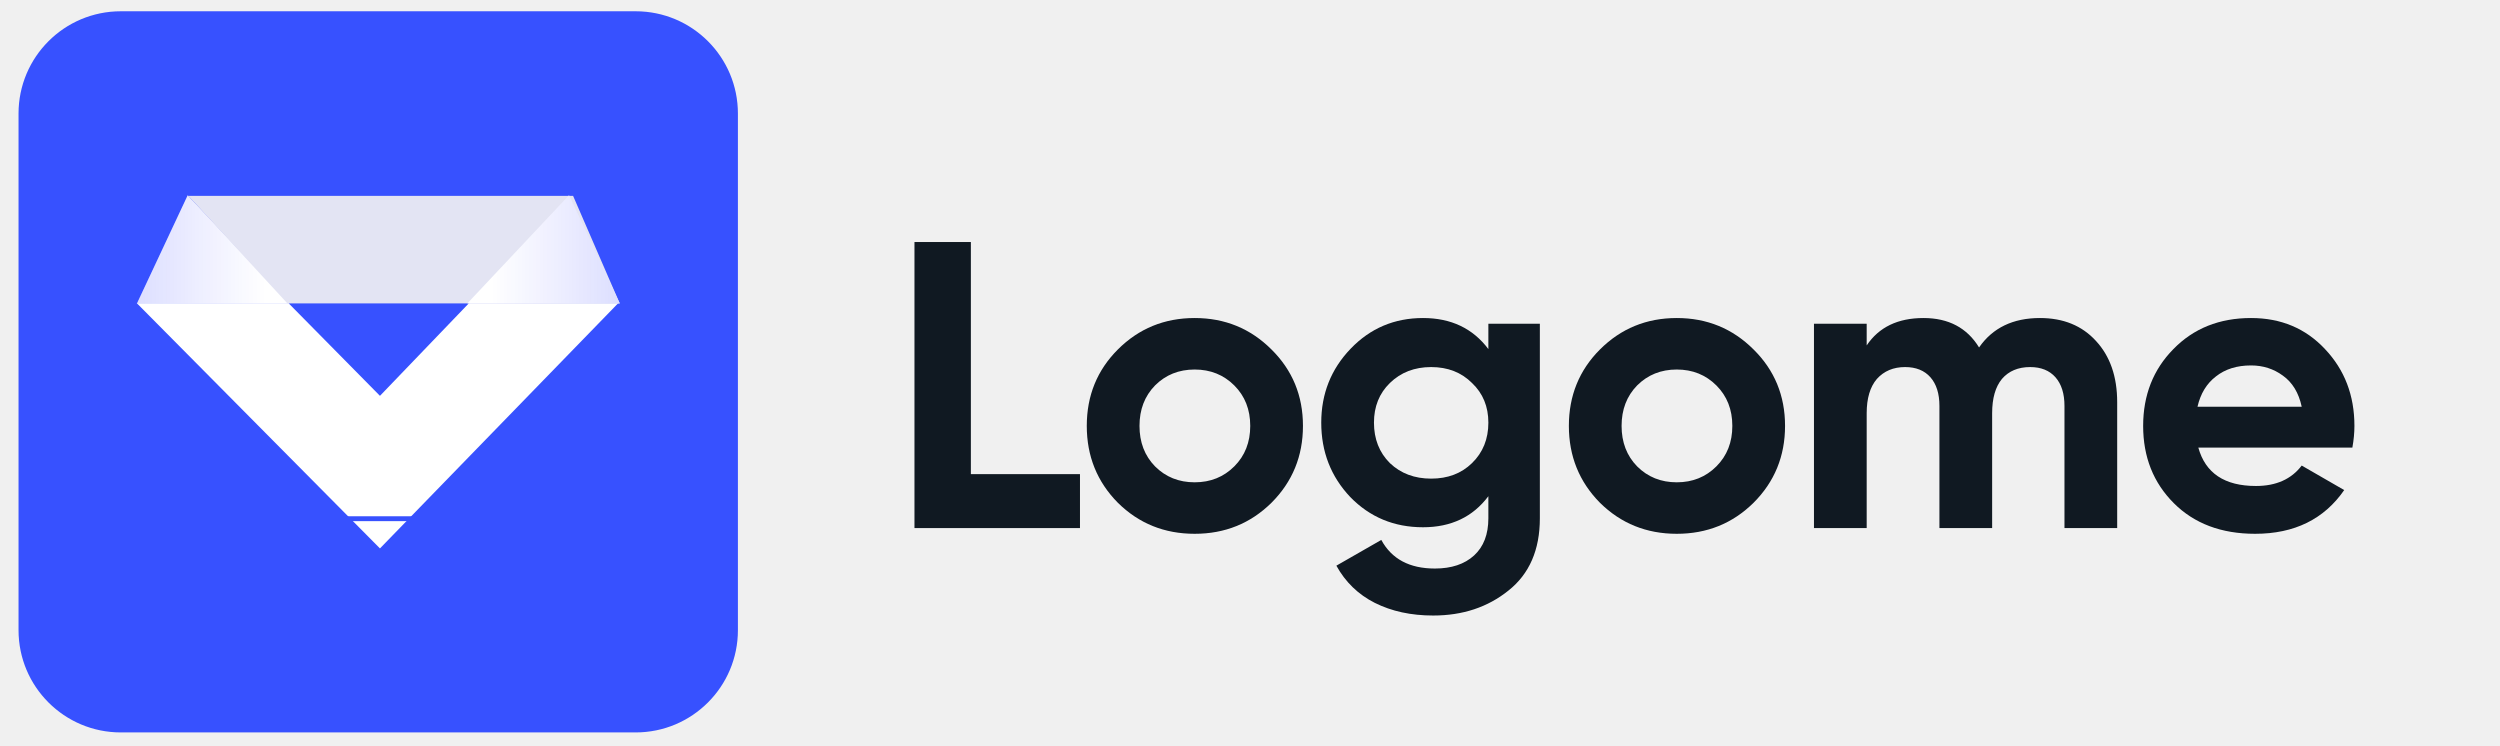
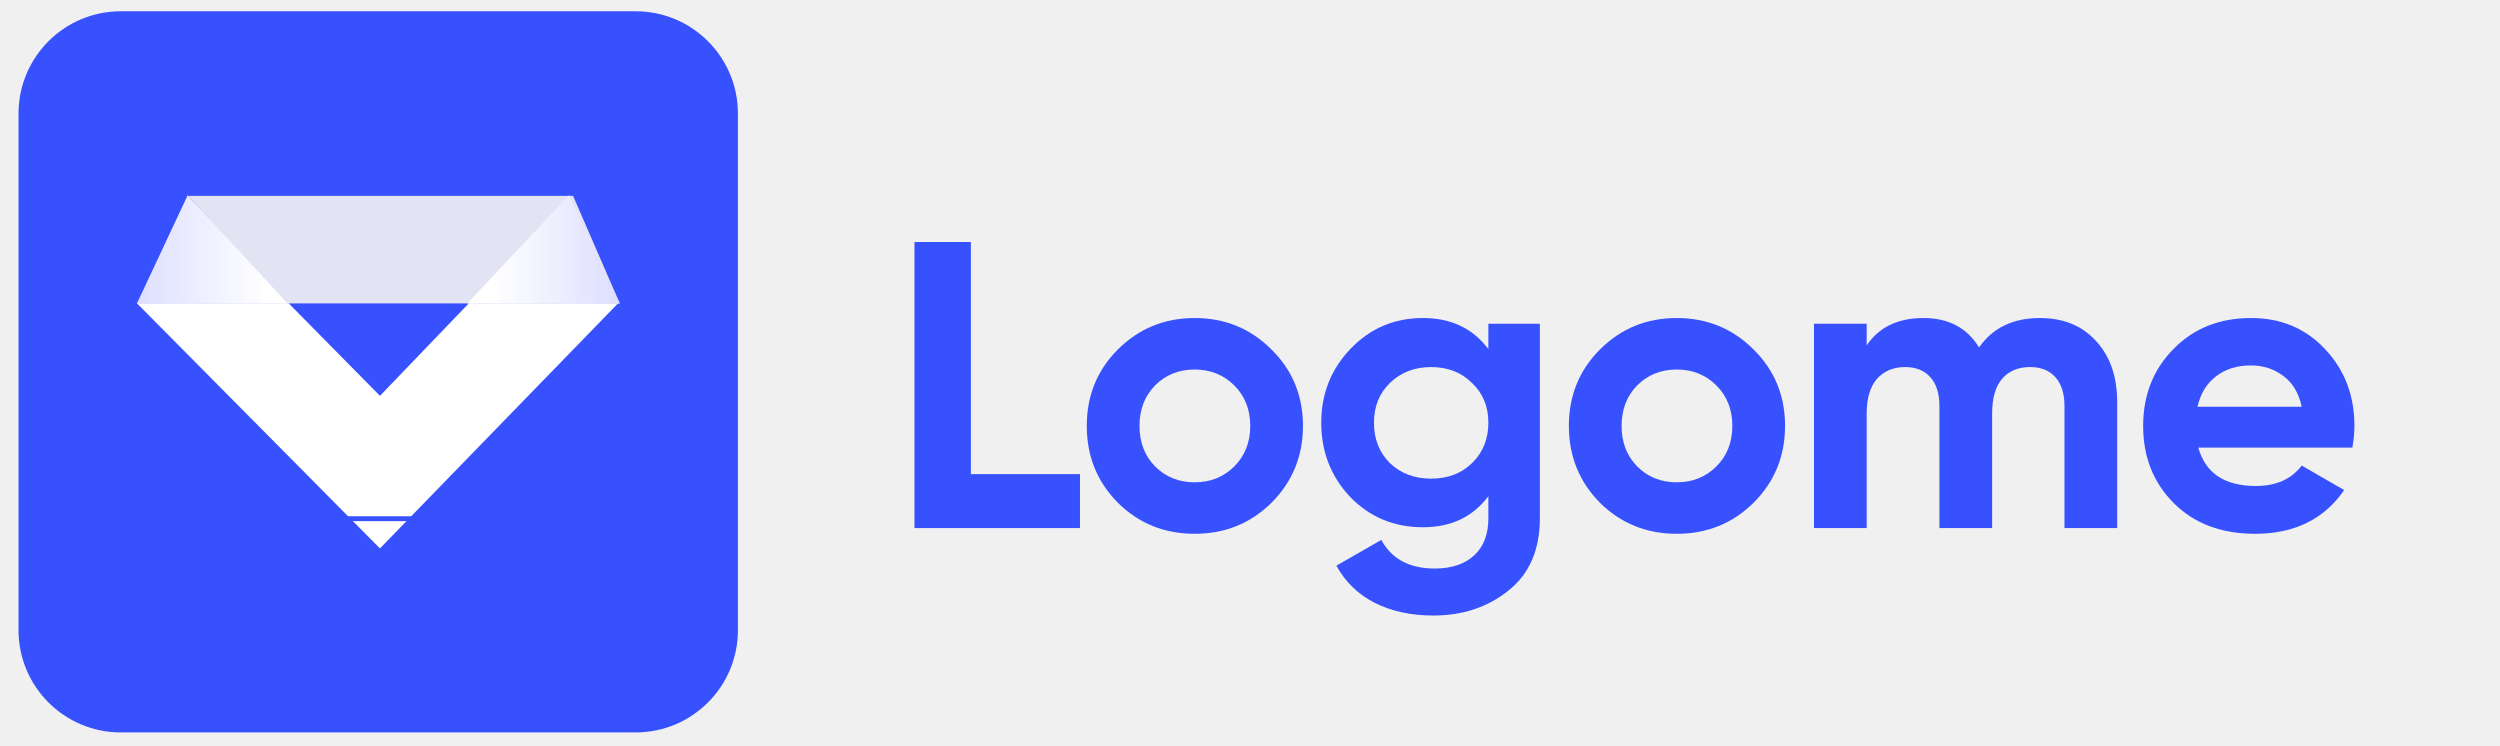
<svg xmlns="http://www.w3.org/2000/svg" width="104" height="31" viewBox="0 0 104 31" fill="none">
  <rect x="0.771" y="0.469" width="29.926" height="30" rx="4.254" fill="#3751FF" />
  <path d="M5.688 12.609L15.806 22.814L25.721 12.609H19.512L15.806 16.467L11.999 12.609H5.688Z" fill="white" />
  <path d="M7.808 8.123L5.698 12.621H12.038L7.808 8.123Z" fill="white" />
  <path d="M7.808 8.123L5.698 12.621H12.038L7.808 8.123Z" fill="url(#paint0_linear_813_6689)" />
  <path d="M25.781 12.621H11.956L7.833 8.147H23.84L25.781 12.621Z" fill="#E3E4F3" />
  <path d="M17.704 21.578H13.786" stroke="#3751FF" stroke-width="0.203" />
  <path d="M23.671 8.123L25.781 12.621H19.442L23.671 8.123Z" fill="white" />
  <path d="M23.671 8.123L25.781 12.621H19.442L23.671 8.123Z" fill="url(#paint1_linear_813_6689)" />
-   <path d="M40.388 19.724H44.927V21.968H38.042V10.068H40.388V19.724Z" fill="#101922" />
-   <path d="M52.894 20.914C52.021 21.776 50.956 22.206 49.698 22.206C48.44 22.206 47.374 21.776 46.502 20.914C45.64 20.042 45.21 18.976 45.21 17.718C45.21 16.46 45.64 15.401 46.502 14.539C47.374 13.667 48.44 13.23 49.698 13.23C50.956 13.23 52.021 13.667 52.894 14.539C53.766 15.401 54.203 16.46 54.203 17.718C54.203 18.976 53.766 20.042 52.894 20.914ZM48.049 19.401C48.491 19.843 49.04 20.064 49.698 20.064C50.355 20.064 50.905 19.843 51.347 19.401C51.789 18.959 52.01 18.398 52.01 17.718C52.01 17.038 51.789 16.477 51.347 16.035C50.905 15.593 50.355 15.372 49.698 15.372C49.04 15.372 48.491 15.593 48.049 16.035C47.618 16.477 47.403 17.038 47.403 17.718C47.403 18.398 47.618 18.959 48.049 19.401Z" fill="#101922" />
-   <path d="M61.916 13.468H64.058V21.56C64.058 22.875 63.622 23.878 62.749 24.569C61.888 25.261 60.846 25.606 59.621 25.606C58.703 25.606 57.893 25.431 57.191 25.079C56.499 24.728 55.967 24.212 55.593 23.532L57.462 22.461C57.893 23.255 58.636 23.651 59.69 23.651C60.381 23.651 60.925 23.47 61.322 23.107C61.718 22.745 61.916 22.229 61.916 21.56V20.642C61.27 21.504 60.364 21.934 59.197 21.934C57.995 21.934 56.986 21.515 56.17 20.676C55.366 19.826 54.964 18.795 54.964 17.582C54.964 16.381 55.371 15.355 56.188 14.505C57.004 13.655 58.007 13.23 59.197 13.23C60.364 13.23 61.27 13.661 61.916 14.522V13.468ZM57.819 19.265C58.273 19.696 58.845 19.911 59.536 19.911C60.228 19.911 60.794 19.696 61.236 19.265C61.69 18.823 61.916 18.262 61.916 17.582C61.916 16.914 61.69 16.364 61.236 15.933C60.794 15.491 60.228 15.27 59.536 15.27C58.845 15.27 58.273 15.491 57.819 15.933C57.377 16.364 57.157 16.914 57.157 17.582C57.157 18.262 57.377 18.823 57.819 19.265Z" fill="#101922" />
-   <path d="M72.949 20.914C72.076 21.776 71.011 22.206 69.753 22.206C68.495 22.206 67.43 21.776 66.557 20.914C65.696 20.042 65.265 18.976 65.265 17.718C65.265 16.46 65.696 15.401 66.557 14.539C67.43 13.667 68.495 13.23 69.753 13.23C71.011 13.23 72.076 13.667 72.949 14.539C73.822 15.401 74.258 16.46 74.258 17.718C74.258 18.976 73.822 20.042 72.949 20.914ZM68.104 19.401C68.546 19.843 69.096 20.064 69.753 20.064C70.41 20.064 70.96 19.843 71.402 19.401C71.844 18.959 72.065 18.398 72.065 17.718C72.065 17.038 71.844 16.477 71.402 16.035C70.96 15.593 70.41 15.372 69.753 15.372C69.096 15.372 68.546 15.593 68.104 16.035C67.673 16.477 67.458 17.038 67.458 17.718C67.458 18.398 67.673 18.959 68.104 19.401Z" fill="#101922" />
-   <path d="M84.862 13.23C85.837 13.23 86.613 13.548 87.191 14.182C87.78 14.817 88.075 15.667 88.075 16.732V21.968H85.882V16.885C85.882 16.375 85.757 15.979 85.508 15.695C85.258 15.412 84.907 15.27 84.454 15.27C83.955 15.27 83.564 15.435 83.281 15.763C83.009 16.092 82.873 16.568 82.873 17.191V21.968H80.68V16.885C80.68 16.375 80.555 15.979 80.306 15.695C80.056 15.412 79.705 15.27 79.252 15.27C78.764 15.27 78.374 15.435 78.079 15.763C77.796 16.092 77.654 16.568 77.654 17.191V21.968H75.461V13.468H77.654V14.369C78.164 13.61 78.951 13.23 80.017 13.23C81.059 13.23 81.83 13.638 82.329 14.454C82.895 13.638 83.74 13.23 84.862 13.23Z" fill="#101922" />
-   <path d="M91.45 18.619C91.745 19.685 92.544 20.217 93.847 20.217C94.686 20.217 95.321 19.934 95.751 19.367L97.519 20.387C96.681 21.6 95.445 22.206 93.813 22.206C92.408 22.206 91.28 21.781 90.43 20.931C89.58 20.081 89.155 19.01 89.155 17.718C89.155 16.438 89.575 15.372 90.413 14.522C91.252 13.661 92.329 13.23 93.643 13.23C94.89 13.23 95.916 13.661 96.72 14.522C97.536 15.384 97.944 16.449 97.944 17.718C97.944 18.002 97.916 18.302 97.859 18.619H91.45ZM91.416 16.919H95.751C95.627 16.341 95.366 15.911 94.969 15.627C94.584 15.344 94.142 15.202 93.643 15.202C93.054 15.202 92.567 15.355 92.181 15.661C91.796 15.956 91.541 16.375 91.416 16.919Z" fill="#101922" />
+   <path d="M40.388 19.724H44.927V21.968H38.042V10.068H40.388V19.724Z" fill="#3751ff" />
+   <path d="M52.894 20.914C52.021 21.776 50.956 22.206 49.698 22.206C48.44 22.206 47.374 21.776 46.502 20.914C45.64 20.042 45.21 18.976 45.21 17.718C45.21 16.46 45.64 15.401 46.502 14.539C47.374 13.667 48.44 13.23 49.698 13.23C50.956 13.23 52.021 13.667 52.894 14.539C53.766 15.401 54.203 16.46 54.203 17.718C54.203 18.976 53.766 20.042 52.894 20.914ZM48.049 19.401C48.491 19.843 49.04 20.064 49.698 20.064C50.355 20.064 50.905 19.843 51.347 19.401C51.789 18.959 52.01 18.398 52.01 17.718C52.01 17.038 51.789 16.477 51.347 16.035C50.905 15.593 50.355 15.372 49.698 15.372C49.04 15.372 48.491 15.593 48.049 16.035C47.618 16.477 47.403 17.038 47.403 17.718C47.403 18.398 47.618 18.959 48.049 19.401Z" fill="#3751ff" />
+   <path d="M61.916 13.468H64.058V21.56C64.058 22.875 63.622 23.878 62.749 24.569C61.888 25.261 60.846 25.606 59.621 25.606C58.703 25.606 57.893 25.431 57.191 25.079C56.499 24.728 55.967 24.212 55.593 23.532L57.462 22.461C57.893 23.255 58.636 23.651 59.69 23.651C60.381 23.651 60.925 23.47 61.322 23.107C61.718 22.745 61.916 22.229 61.916 21.56V20.642C61.27 21.504 60.364 21.934 59.197 21.934C57.995 21.934 56.986 21.515 56.17 20.676C55.366 19.826 54.964 18.795 54.964 17.582C54.964 16.381 55.371 15.355 56.188 14.505C57.004 13.655 58.007 13.23 59.197 13.23C60.364 13.23 61.27 13.661 61.916 14.522V13.468ZM57.819 19.265C58.273 19.696 58.845 19.911 59.536 19.911C60.228 19.911 60.794 19.696 61.236 19.265C61.69 18.823 61.916 18.262 61.916 17.582C61.916 16.914 61.69 16.364 61.236 15.933C60.794 15.491 60.228 15.27 59.536 15.27C58.845 15.27 58.273 15.491 57.819 15.933C57.377 16.364 57.157 16.914 57.157 17.582C57.157 18.262 57.377 18.823 57.819 19.265Z" fill="#3751ff" />
+   <path d="M72.949 20.914C72.076 21.776 71.011 22.206 69.753 22.206C68.495 22.206 67.43 21.776 66.557 20.914C65.696 20.042 65.265 18.976 65.265 17.718C65.265 16.46 65.696 15.401 66.557 14.539C67.43 13.667 68.495 13.23 69.753 13.23C71.011 13.23 72.076 13.667 72.949 14.539C73.822 15.401 74.258 16.46 74.258 17.718C74.258 18.976 73.822 20.042 72.949 20.914ZM68.104 19.401C68.546 19.843 69.096 20.064 69.753 20.064C70.41 20.064 70.96 19.843 71.402 19.401C71.844 18.959 72.065 18.398 72.065 17.718C72.065 17.038 71.844 16.477 71.402 16.035C70.96 15.593 70.41 15.372 69.753 15.372C69.096 15.372 68.546 15.593 68.104 16.035C67.673 16.477 67.458 17.038 67.458 17.718C67.458 18.398 67.673 18.959 68.104 19.401Z" fill="#3751ff" />
+   <path d="M84.862 13.23C85.837 13.23 86.613 13.548 87.191 14.182C87.78 14.817 88.075 15.667 88.075 16.732V21.968H85.882V16.885C85.882 16.375 85.757 15.979 85.508 15.695C85.258 15.412 84.907 15.27 84.454 15.27C83.955 15.27 83.564 15.435 83.281 15.763C83.009 16.092 82.873 16.568 82.873 17.191V21.968H80.68V16.885C80.68 16.375 80.555 15.979 80.306 15.695C80.056 15.412 79.705 15.27 79.252 15.27C78.764 15.27 78.374 15.435 78.079 15.763C77.796 16.092 77.654 16.568 77.654 17.191V21.968H75.461V13.468H77.654V14.369C78.164 13.61 78.951 13.23 80.017 13.23C81.059 13.23 81.83 13.638 82.329 14.454C82.895 13.638 83.74 13.23 84.862 13.23Z" fill="#3751ff" />
+   <path d="M91.45 18.619C91.745 19.685 92.544 20.217 93.847 20.217C94.686 20.217 95.321 19.934 95.751 19.367L97.519 20.387C96.681 21.6 95.445 22.206 93.813 22.206C92.408 22.206 91.28 21.781 90.43 20.931C89.58 20.081 89.155 19.01 89.155 17.718C89.155 16.438 89.575 15.372 90.413 14.522C91.252 13.661 92.329 13.23 93.643 13.23C94.89 13.23 95.916 13.661 96.72 14.522C97.536 15.384 97.944 16.449 97.944 17.718C97.944 18.002 97.916 18.302 97.859 18.619H91.45ZM91.416 16.919H95.751C95.627 16.341 95.366 15.911 94.969 15.627C94.584 15.344 94.142 15.202 93.643 15.202C93.054 15.202 92.567 15.355 92.181 15.661C91.796 15.956 91.541 16.375 91.416 16.919Z" fill="#3751ff" />
  <defs>
    <linearGradient id="paint0_linear_813_6689" x1="5.698" y1="12.621" x2="11.048" y2="12.621" gradientUnits="userSpaceOnUse">
      <stop stop-color="#0B17FE" stop-opacity="0.14" />
      <stop offset="1" stop-color="#0B17FE" stop-opacity="0" />
    </linearGradient>
    <linearGradient id="paint1_linear_813_6689" x1="25.781" y1="12.621" x2="20.431" y2="12.621" gradientUnits="userSpaceOnUse">
      <stop stop-color="#0B17FE" stop-opacity="0.14" />
      <stop offset="1" stop-color="#0B17FE" stop-opacity="0" />
    </linearGradient>
  </defs>
</svg>
